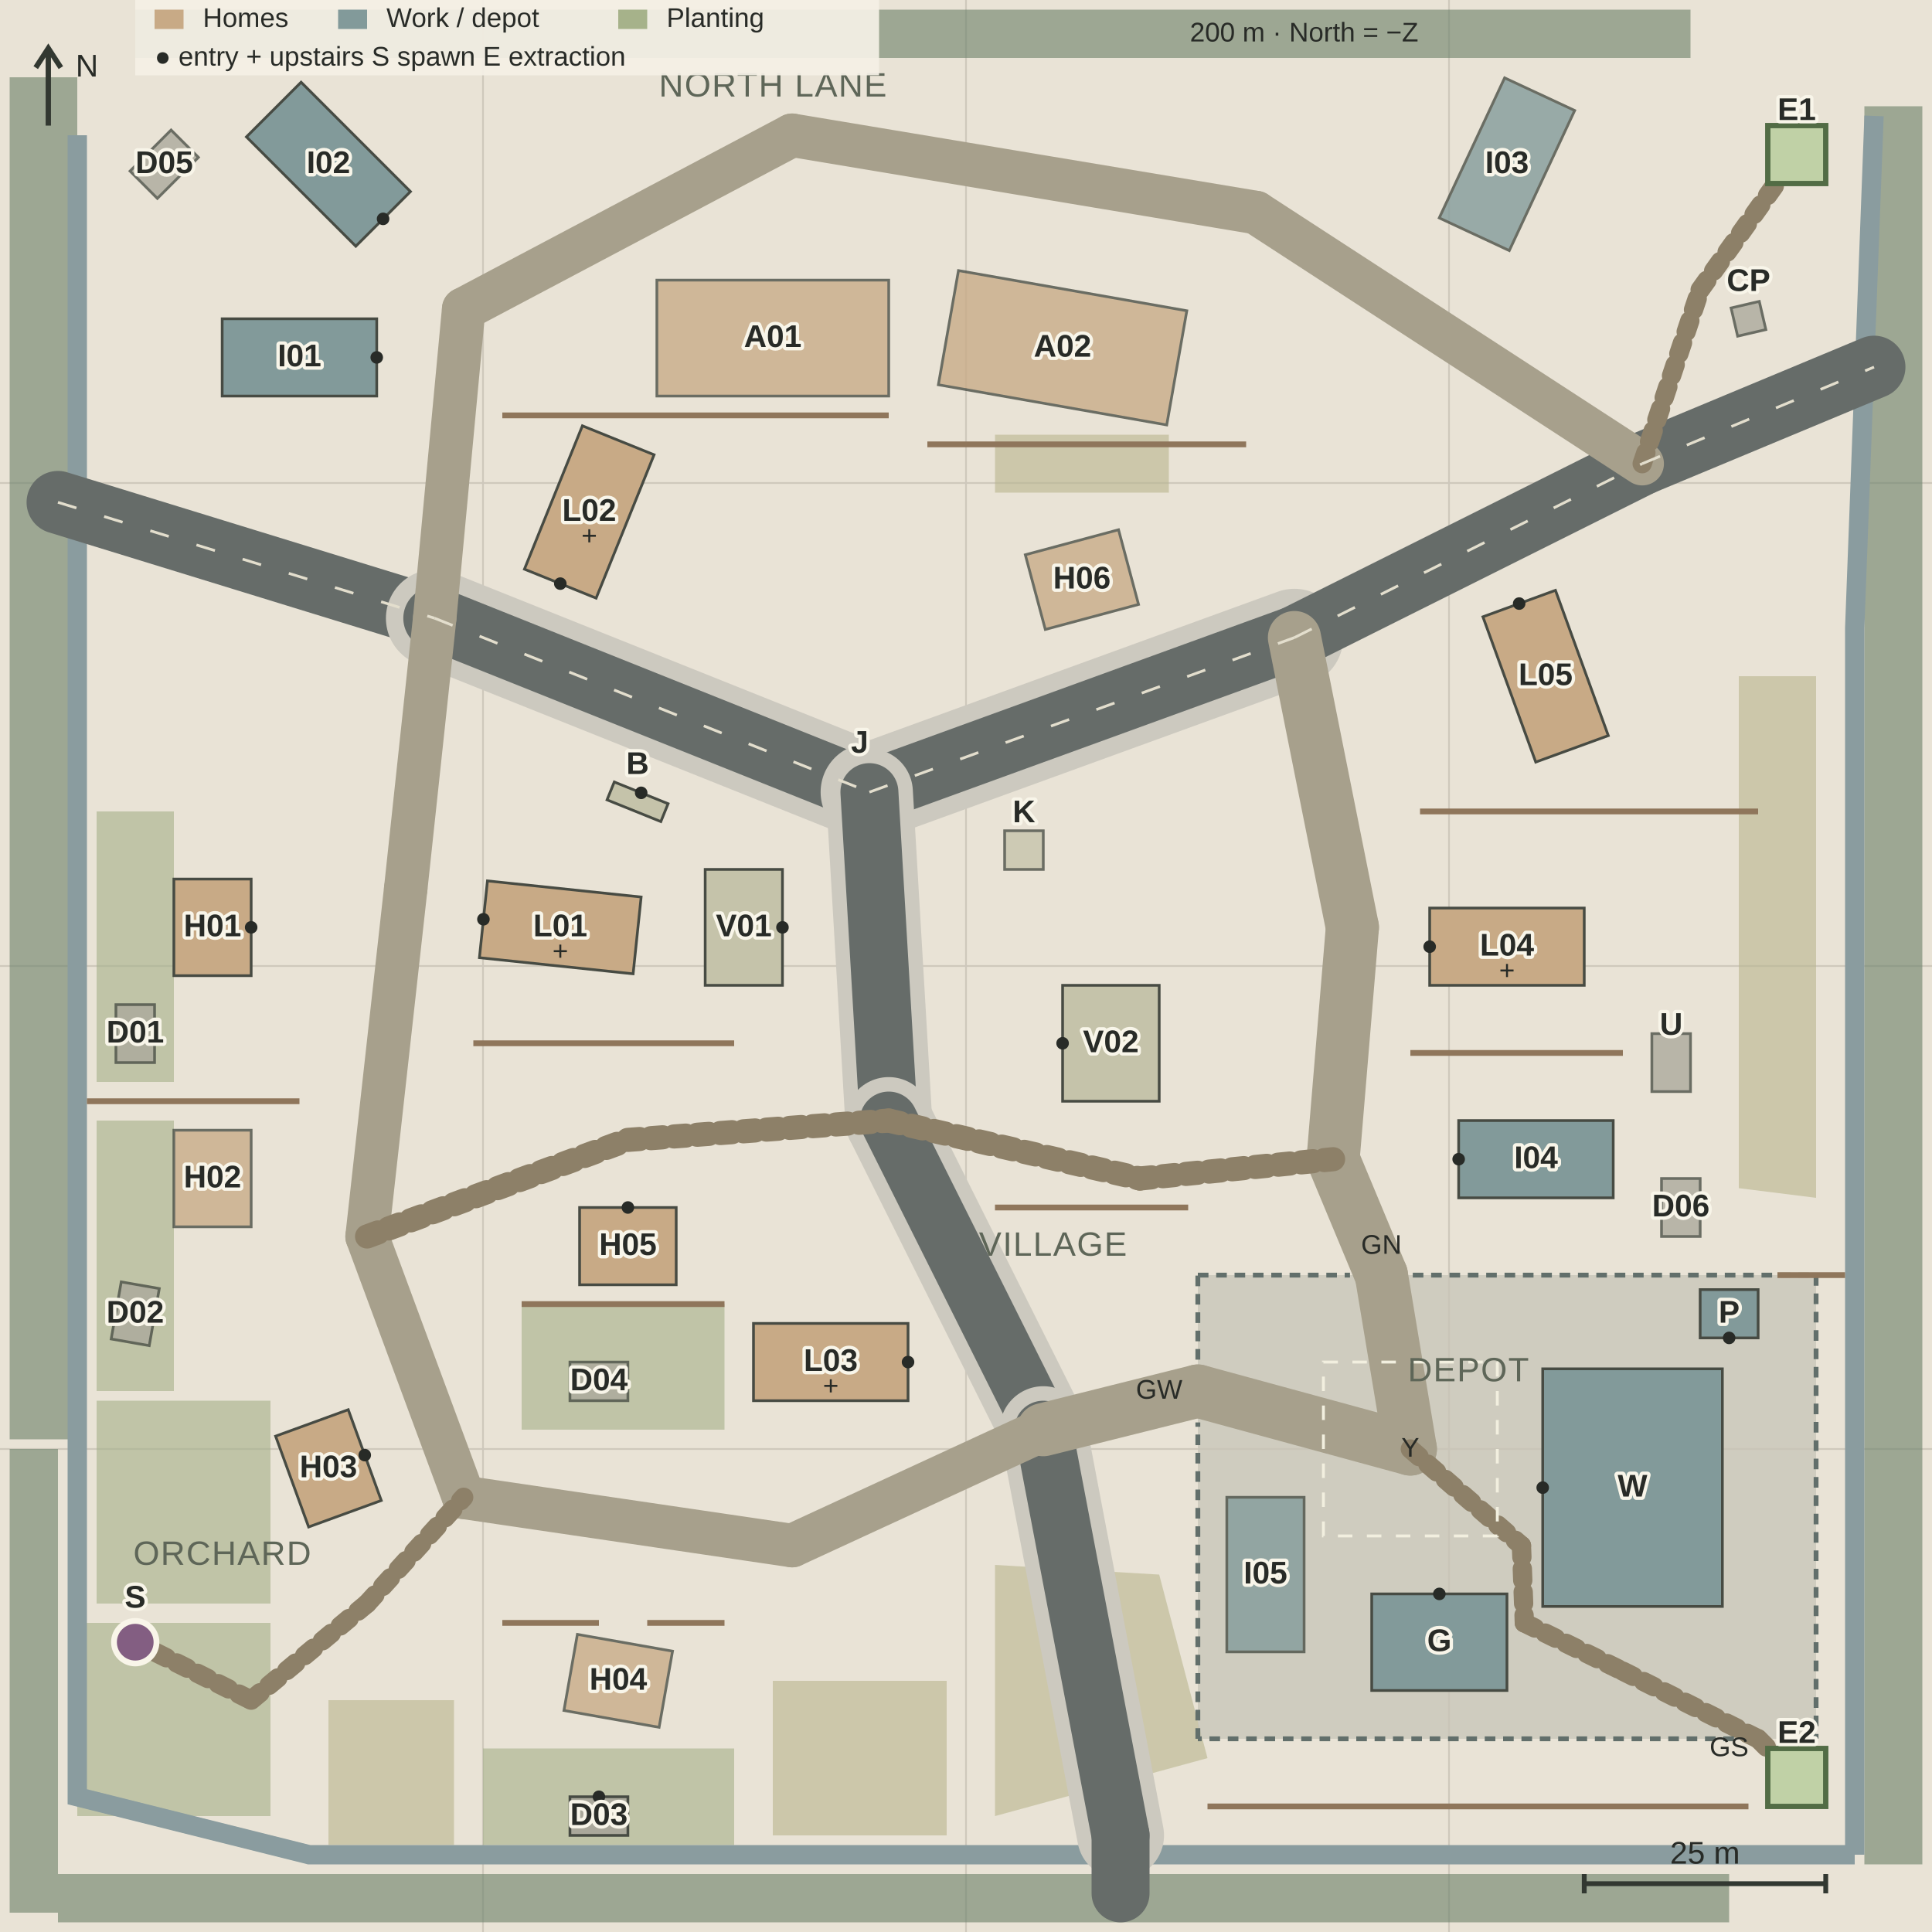
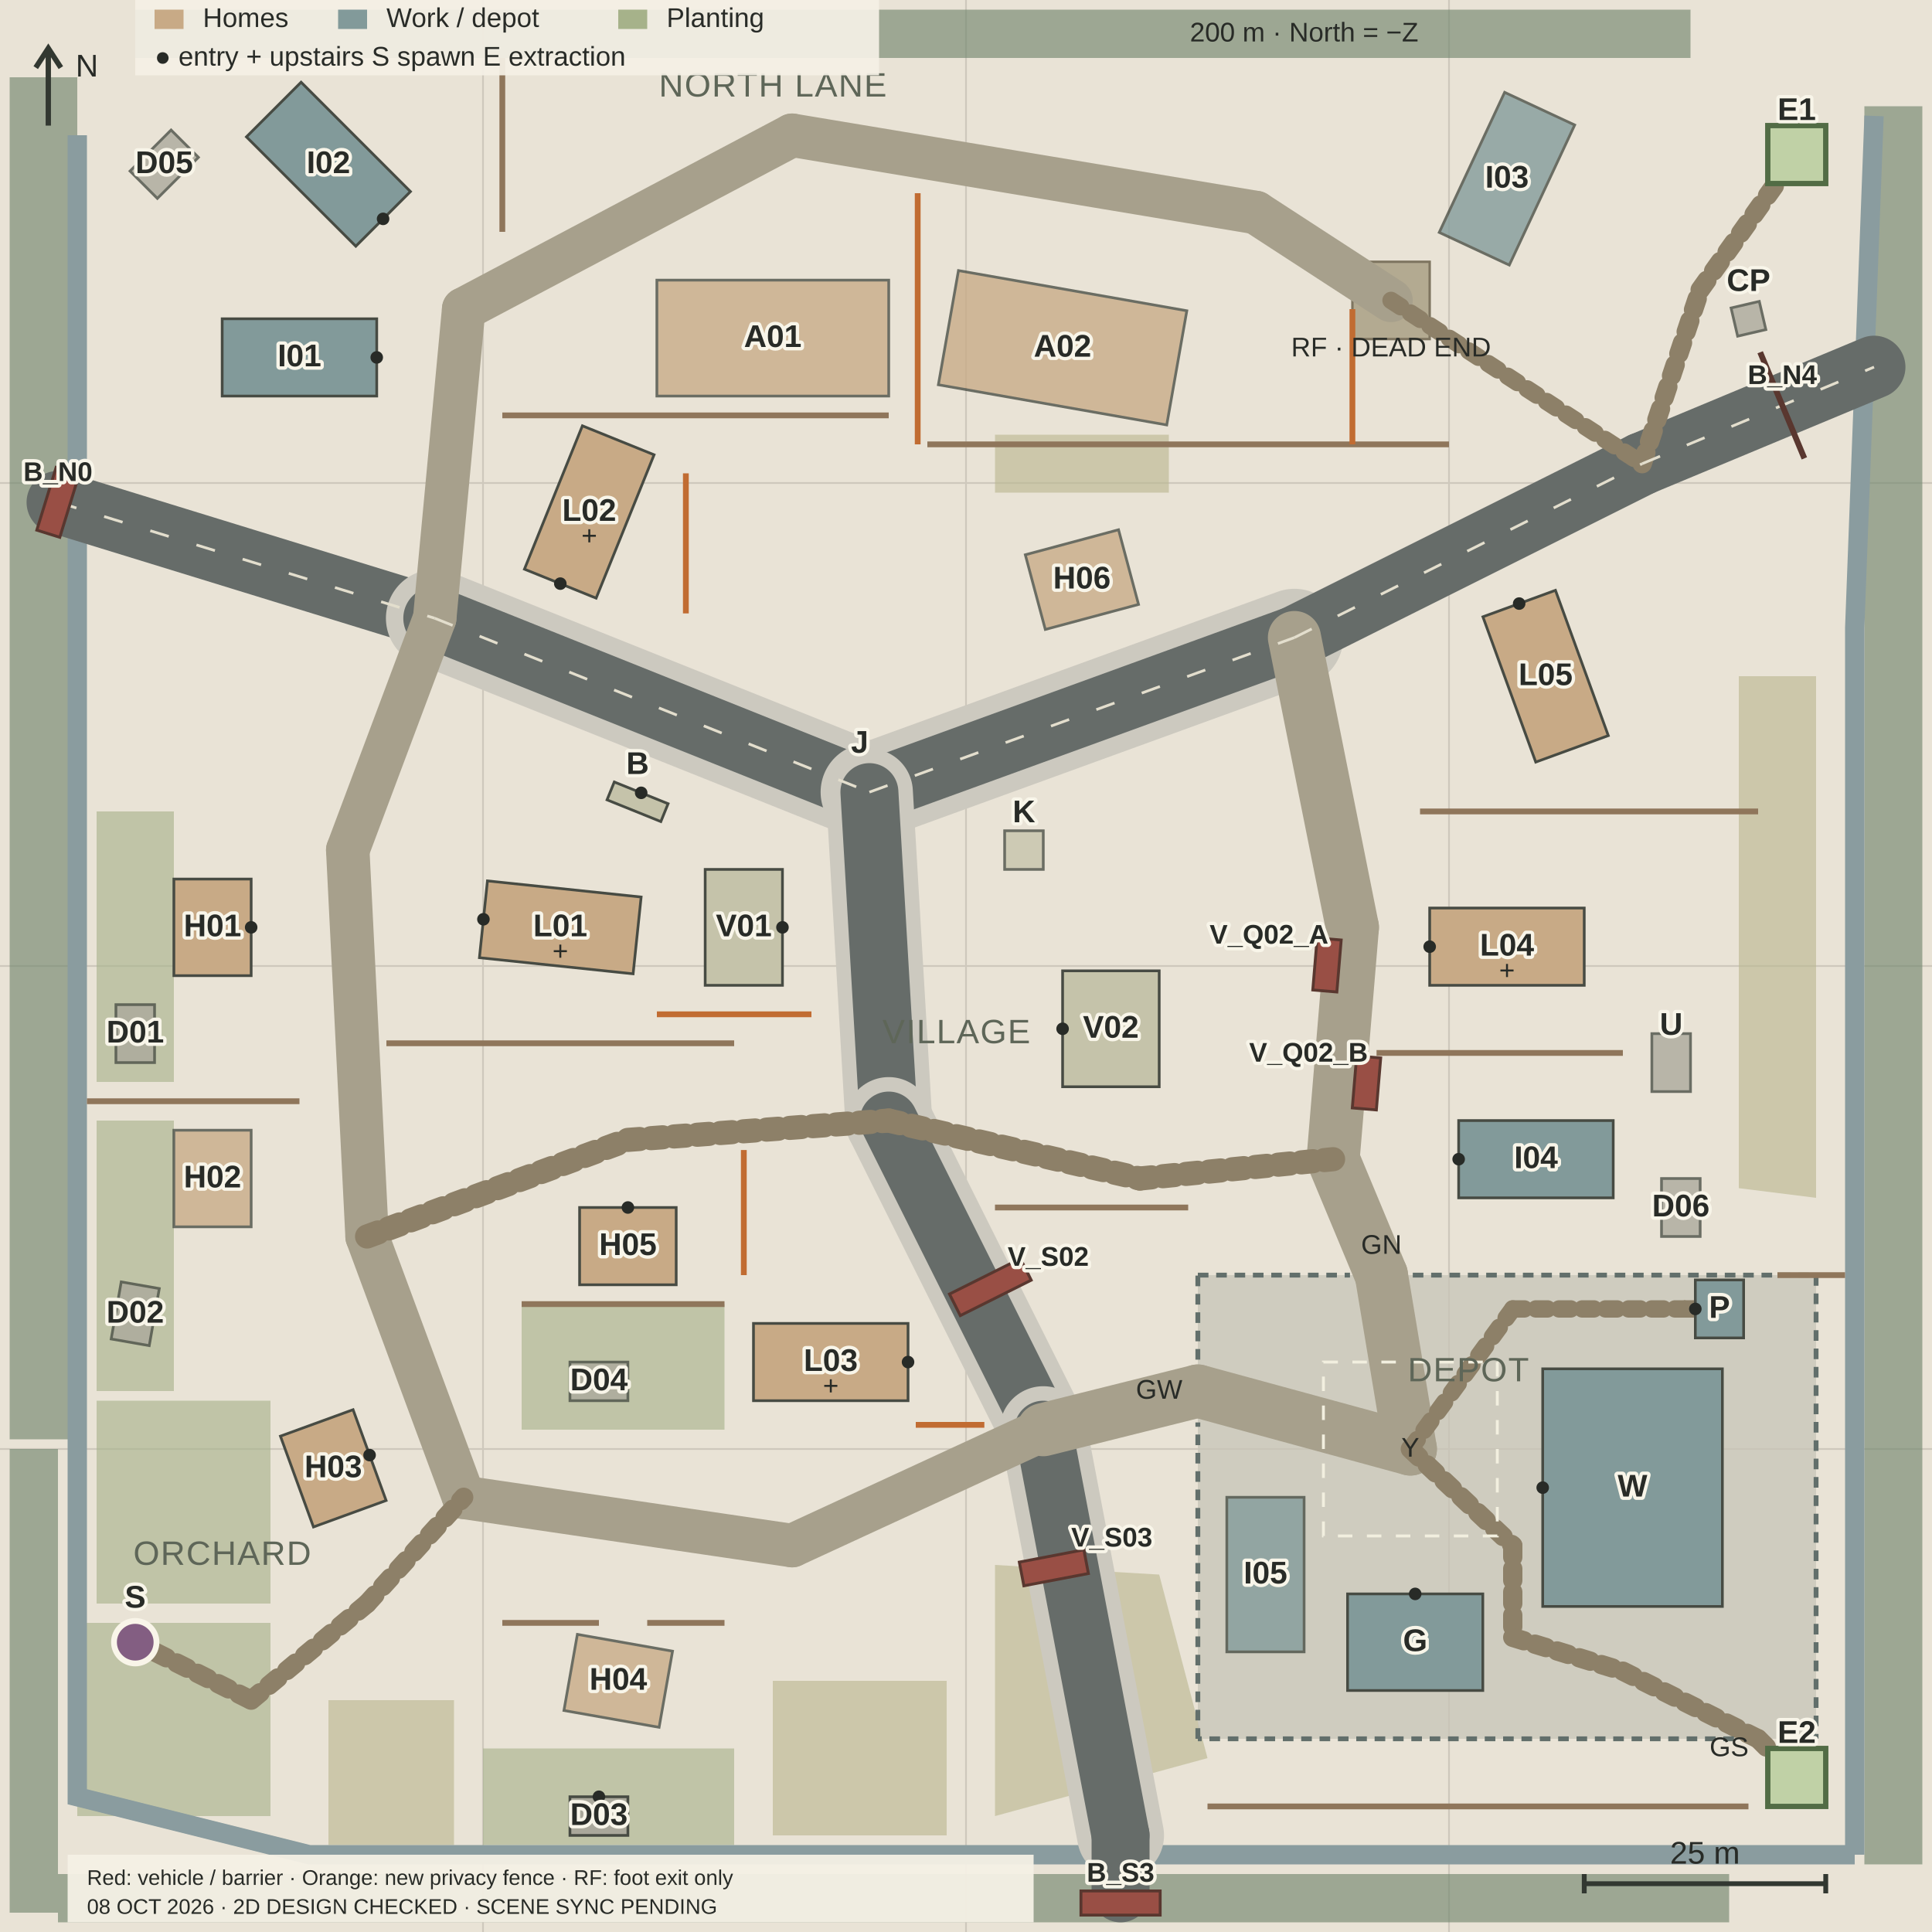
<svg xmlns="http://www.w3.org/2000/svg" width="1600" height="1600" viewBox="0 0 200 200" role="img" aria-labelledby="title desc">
  <style>text{font-family:Arial,sans-serif;font-size:3.25px;fill:#282b27;text-anchor:middle;dominant-baseline:middle} .zone{font-size:3.5px;letter-spacing:.12px;fill:#5e6658} .building{stroke:#474b43;stroke-width:.28} .id{font-weight:600;paint-order:stroke;stroke:#f8f5e9;stroke-width:.7;stroke-linejoin:round} .minor{font-size:2.8px}</style>
  <rect x="0" y="0" width="200" height="200" fill="#e9e3d6" />
  <polyline points="50.00,0.00 50.00,200.00" fill="none" stroke="#cec8bc" stroke-width=".18" />
  <polyline points="0.00,50.00 200.00,50.00" fill="none" stroke="#cec8bc" stroke-width=".18" />
  <polyline points="100.00,0.00 100.00,200.00" fill="none" stroke="#cec8bc" stroke-width=".18" />
  <polyline points="0.00,100.00 200.00,100.00" fill="none" stroke="#cec8bc" stroke-width=".18" />
  <polyline points="150.00,0.00 150.00,200.00" fill="none" stroke="#cec8bc" stroke-width=".18" />
  <polyline points="0.00,150.00 200.00,150.00" fill="none" stroke="#cec8bc" stroke-width=".18" />
  <polygon points="1.00,8.00 8.00,8.00 8.00,149.00 1.00,149.00" fill="#6e826a" opacity=".62" />
  <polygon points="1.00,150.00 6.00,150.00 6.00,198.00 1.00,198.00" fill="#6e826a" opacity=".62" />
  <polygon points="6.00,194.00 179.00,194.00 179.00,199.00 6.00,199.00" fill="#6e826a" opacity=".62" />
  <polygon points="193.00,11.00 199.00,11.00 199.00,193.00 193.00,193.00" fill="#6e826a" opacity=".62" />
  <polygon points="14.00,1.00 175.00,1.00 175.00,6.00 14.00,6.00" fill="#6e826a" opacity=".62" />
  <polygon points="10.00,84.00 18.00,84.00 18.00,112.00 10.00,112.00" fill="#a6b28a" opacity=".62" />
  <polygon points="10.00,116.00 18.00,116.00 18.00,144.00 10.00,144.00" fill="#a6b28a" opacity=".62" />
  <polygon points="10.00,145.00 28.00,145.00 28.00,166.00 10.00,166.00" fill="#a6b28a" opacity=".62" />
  <polygon points="50.00,181.00 76.00,181.00 76.00,191.00 50.00,191.00" fill="#a6b28a" opacity=".62" />
  <polygon points="54.00,135.00 75.00,135.00 75.00,148.00 54.00,148.00" fill="#a6b28a" opacity=".62" />
  <polygon points="8.00,168.00 28.00,168.00 28.00,188.00 8.00,188.00" fill="#a6b28a" opacity=".62" />
  <polygon points="34.00,176.00 47.00,176.00 47.00,191.00 34.00,191.00" fill="#b9b790" opacity=".62" />
  <polygon points="80.00,174.00 98.00,174.00 98.00,190.00 80.00,190.00" fill="#b9b790" opacity=".62" />
  <polygon points="103.00,162.00 120.00,163.00 125.00,182.00 103.00,188.00" fill="#b9b790" opacity=".62" />
  <polygon points="180.00,70.00 188.00,70.00 188.00,124.00 180.00,123.00" fill="#b9b790" opacity=".62" />
  <polygon points="103.00,45.00 121.00,45.00 121.00,51.00 103.00,51.00" fill="#b9b790" opacity=".62" />
  <polyline points="8.00,14.00 8.00,95.00 8.00,186.00 32.00,192.00 118.00,192.00 192.00,192.00" fill="none" stroke="#8a9c9f" stroke-width="2" />
  <polyline points="194.00,12.00 192.00,65.00 192.00,135.00 192.00,192.00" fill="none" stroke="#8a9c9f" stroke-width="2" />
  <rect x="124" y="132" width="64" height="48" fill="#c7c4b7" opacity=".75" />
+   <rect x="140" y="27.1" width="8" height="8" fill="#b3aa91" stroke="#7e7560" stroke-width=".25" />
  <polyline points="6.00,52.00 45.00,64.00" fill="none" stroke="#666c69" stroke-width="6.5" stroke-linecap="round" />
  <polyline points="45.00,64.00 90.00,82.00" fill="none" stroke="#ccc9bf" stroke-width="10.1" stroke-linecap="round" />
  <polyline points="45.00,64.00 90.00,82.00" fill="none" stroke="#666c69" stroke-width="6.5" stroke-linecap="round" />
  <polyline points="90.00,82.00 134.00,66.00" fill="none" stroke="#ccc9bf" stroke-width="10.1" stroke-linecap="round" />
  <polyline points="90.00,82.00 134.00,66.00" fill="none" stroke="#666c69" stroke-width="6.5" stroke-linecap="round" />
  <polyline points="134.00,66.00 170.00,48.00" fill="none" stroke="#666c69" stroke-width="6.5" stroke-linecap="round" />
  <polyline points="170.00,48.00 194.00,38.00" fill="none" stroke="#666c69" stroke-width="6.5" stroke-linecap="round" />
  <polyline points="90.00,82.00 92.00,116.00" fill="none" stroke="#ccc9bf" stroke-width="9" stroke-linecap="round" />
  <polyline points="90.00,82.00 92.00,116.00" fill="none" stroke="#666c69" stroke-width="6" stroke-linecap="round" />
  <polyline points="92.00,116.00 108.00,148.00" fill="none" stroke="#ccc9bf" stroke-width="9" stroke-linecap="round" />
  <polyline points="92.00,116.00 108.00,148.00" fill="none" stroke="#666c69" stroke-width="6" stroke-linecap="round" />
  <polyline points="108.00,148.00 116.00,190.00" fill="none" stroke="#ccc9bf" stroke-width="9" stroke-linecap="round" />
  <polyline points="108.00,148.00 116.00,190.00" fill="none" stroke="#666c69" stroke-width="6" stroke-linecap="round" />
-   <polyline points="45.00,64.00 42.00,92.00" fill="none" stroke="#a7a08c" stroke-width="4.5" stroke-linecap="round" />
-   <polyline points="42.00,92.00 38.00,128.00" fill="none" stroke="#a7a08c" stroke-width="4.5" stroke-linecap="round" />
+   <polyline points="45.00,64.00 36.00,88.00" fill="none" stroke="#a7a08c" stroke-width="4.5" stroke-linecap="round" />
+   <polyline points="36.00,88.00 38.00,128.00" fill="none" stroke="#a7a08c" stroke-width="4.5" stroke-linecap="round" />
  <polyline points="38.00,128.00 48.00,155.00" fill="none" stroke="#a7a08c" stroke-width="4.5" stroke-linecap="round" />
  <polyline points="48.00,155.00 82.00,160.00" fill="none" stroke="#a7a08c" stroke-width="4.5" stroke-linecap="round" />
  <polyline points="82.00,160.00 108.00,148.00" fill="none" stroke="#a7a08c" stroke-width="4.5" stroke-linecap="round" />
  <polyline points="45.00,64.00 48.00,32.00" fill="none" stroke="#a7a08c" stroke-width="4.5" stroke-linecap="round" />
  <polyline points="48.00,32.00 82.00,14.00" fill="none" stroke="#a7a08c" stroke-width="4.5" stroke-linecap="round" />
  <polyline points="82.00,14.00 130.00,22.00" fill="none" stroke="#a7a08c" stroke-width="4.5" stroke-linecap="round" />
-   <polyline points="130.00,22.00 170.00,48.00" fill="none" stroke="#a7a08c" stroke-width="4.5" stroke-linecap="round" />
+   <polyline points="130.00,22.00 144.00,31.10" fill="none" stroke="#a7a08c" stroke-width="4.5" stroke-linecap="round" />
  <polyline points="134.00,66.00 140.00,96.00" fill="none" stroke="#a7a08c" stroke-width="5.5" stroke-linecap="round" />
  <polyline points="140.00,96.00 138.00,120.00" fill="none" stroke="#a7a08c" stroke-width="5.5" stroke-linecap="round" />
  <polyline points="138.00,120.00 143.00,132.00" fill="none" stroke="#a7a08c" stroke-width="5.5" stroke-linecap="round" />
  <polyline points="143.00,132.00 146.00,150.00" fill="none" stroke="#a7a08c" stroke-width="5.5" stroke-linecap="round" />
  <polyline points="108.00,148.00 124.00,144.00" fill="none" stroke="#a7a08c" stroke-width="5.5" stroke-linecap="round" />
  <polyline points="124.00,144.00 146.00,150.00" fill="none" stroke="#a7a08c" stroke-width="5.5" stroke-linecap="round" />
  <polyline points="14.00,170.00 26.00,176.00" fill="none" stroke="#8d8068" stroke-width="2" stroke-linecap="round" stroke-dasharray="1.2 1.2" />
  <polyline points="26.00,176.00 38.00,166.00" fill="none" stroke="#8d8068" stroke-width="2" stroke-linecap="round" stroke-dasharray="1.2 1.2" />
  <polyline points="38.00,166.00 48.00,155.00" fill="none" stroke="#8d8068" stroke-width="2" stroke-linecap="round" stroke-dasharray="1.2 1.2" />
  <polyline points="38.00,128.00 65.00,118.00" fill="none" stroke="#8d8068" stroke-width="2.5" stroke-linecap="round" stroke-dasharray="1.2 1.2" />
  <polyline points="65.00,118.00 92.00,116.00" fill="none" stroke="#8d8068" stroke-width="2.5" stroke-linecap="round" stroke-dasharray="1.2 1.2" />
  <polyline points="170.00,48.00 176.00,30.00" fill="none" stroke="#8d8068" stroke-width="2" stroke-linecap="round" stroke-dasharray="1.2 1.2" />
  <polyline points="176.00,30.00 186.00,16.00" fill="none" stroke="#8d8068" stroke-width="2" stroke-linecap="round" stroke-dasharray="1.2 1.2" />
-   <polyline points="146.00,150.00 157.50,160.00" fill="none" stroke="#8d8068" stroke-width="2" stroke-linecap="round" stroke-dasharray="1.2 1.2" />
-   <polyline points="157.50,160.00 157.80,168.00" fill="none" stroke="#8d8068" stroke-width="2" stroke-linecap="round" stroke-dasharray="1.2 1.2" />
-   <polyline points="157.80,168.00 168.00,173.00" fill="none" stroke="#8d8068" stroke-width="2" stroke-linecap="round" stroke-dasharray="1.2 1.2" />
+   <polyline points="146.00,150.00 156.60,160.00" fill="none" stroke="#8d8068" stroke-width="2" stroke-linecap="round" stroke-dasharray="1.2 1.2" />
+   <polyline points="156.60,160.00 156.60,169.50" fill="none" stroke="#8d8068" stroke-width="2" stroke-linecap="round" stroke-dasharray="1.2 1.2" />
+   <polyline points="156.60,169.50 168.00,173.00" fill="none" stroke="#8d8068" stroke-width="2" stroke-linecap="round" stroke-dasharray="1.2 1.2" />
  <polyline points="168.00,173.00 182.00,180.00" fill="none" stroke="#8d8068" stroke-width="2" stroke-linecap="round" stroke-dasharray="1.2 1.2" />
  <polyline points="182.00,180.00 186.00,184.00" fill="none" stroke="#8d8068" stroke-width="2" stroke-linecap="round" stroke-dasharray="1.2 1.2" />
  <polyline points="92.00,116.00 118.00,122.00" fill="none" stroke="#8d8068" stroke-width="2.5" stroke-linecap="round" stroke-dasharray="1.2 1.2" />
  <polyline points="118.00,122.00 138.00,120.00" fill="none" stroke="#8d8068" stroke-width="2.5" stroke-linecap="round" stroke-dasharray="1.2 1.2" />
  <polyline points="116.00,190.00 116.00,196.00" fill="none" stroke="#666c69" stroke-width="6" stroke-linecap="round" />
+   <polyline points="144.00,31.10 170.00,48.00" fill="none" stroke="#8d8068" stroke-width="1.8" stroke-linecap="round" stroke-dasharray="1.2 1.2" />
+   <polyline points="146.00,150.00 156.60,135.50" fill="none" stroke="#8d8068" stroke-width="1.8" stroke-linecap="round" stroke-dasharray="1.2 1.2" />
+   <polyline points="156.60,135.50 174.30,135.50" fill="none" stroke="#8d8068" stroke-width="1.8" stroke-linecap="round" stroke-dasharray="1.2 1.2" />
  <polyline points="6.00,52.00 45.00,64.00" fill="none" stroke="#e3decd" stroke-width=".28" stroke-dasharray="2 3" />
  <polyline points="45.00,64.00 90.00,82.00" fill="none" stroke="#e3decd" stroke-width=".28" stroke-dasharray="2 3" />
  <polyline points="90.00,82.00 134.00,66.00" fill="none" stroke="#e3decd" stroke-width=".28" stroke-dasharray="2 3" />
  <polyline points="134.00,66.00 170.00,48.00" fill="none" stroke="#e3decd" stroke-width=".28" stroke-dasharray="2 3" />
  <polyline points="170.00,48.00 194.00,38.00" fill="none" stroke="#e3decd" stroke-width=".28" stroke-dasharray="2 3" />
  <polyline points="124.00,132.00 139.75,132.00" fill="none" stroke="#626f6b" stroke-width=".5" stroke-dasharray="1.1 .8" />
  <polyline points="146.25,132.00 188.00,132.00" fill="none" stroke="#626f6b" stroke-width=".5" stroke-dasharray="1.1 .8" />
  <polyline points="188.00,132.00 188.00,180.00" fill="none" stroke="#626f6b" stroke-width=".5" stroke-dasharray="1.1 .8" />
  <polyline points="188.00,180.00 184.50,180.00" fill="none" stroke="#626f6b" stroke-width=".5" stroke-dasharray="1.1 .8" />
  <polyline points="179.50,180.00 124.00,180.00" fill="none" stroke="#626f6b" stroke-width=".5" stroke-dasharray="1.1 .8" />
  <polyline points="124.00,180.00 124.00,147.25" fill="none" stroke="#626f6b" stroke-width=".5" stroke-dasharray="1.1 .8" />
  <polyline points="124.00,140.75 124.00,132.00" fill="none" stroke="#626f6b" stroke-width=".5" stroke-dasharray="1.1 .8" />
  <polyline points="9.00,114.00 31.00,114.00" fill="none" stroke="#8f765b" stroke-width=".6" />
-   <polyline points="49.00,108.00 76.00,108.00" fill="none" stroke="#8f765b" stroke-width=".6" />
+   <polyline points="40.00,108.00 76.00,108.00" fill="none" stroke="#8f765b" stroke-width=".6" />
  <polyline points="52.00,43.00 92.00,43.00" fill="none" stroke="#8f765b" stroke-width=".6" />
-   <polyline points="96.00,46.00 129.00,46.00" fill="none" stroke="#8f765b" stroke-width=".6" />
+   <polyline points="96.00,46.00 150.00,46.00" fill="none" stroke="#8f765b" stroke-width=".6" />
  <polyline points="147.00,84.00 182.00,84.00" fill="none" stroke="#8f765b" stroke-width=".6" />
-   <polyline points="146.00,109.00 168.00,109.00" fill="none" stroke="#8f765b" stroke-width=".6" />
+   <polyline points="142.50,109.00 168.00,109.00" fill="none" stroke="#8f765b" stroke-width=".6" />
  <polyline points="52.00,168.00 62.00,168.00" fill="none" stroke="#8f765b" stroke-width=".6" />
  <polyline points="67.00,168.00 75.00,168.00" fill="none" stroke="#8f765b" stroke-width=".6" />
  <polyline points="54.00,135.00 75.00,135.00" fill="none" stroke="#8f765b" stroke-width=".6" />
  <polyline points="184.00,132.00 191.00,132.00" fill="none" stroke="#8f765b" stroke-width=".6" />
  <polyline points="125.00,187.00 181.00,187.00" fill="none" stroke="#8f765b" stroke-width=".6" />
  <polyline points="103.00,125.00 123.00,125.00" fill="none" stroke="#8f765b" stroke-width=".6" />
+   <polyline points="52.00,6.00 52.00,24.00" fill="none" stroke="#8f765b" stroke-width=".6" />
+   <polyline points="71.00,49.00 71.00,63.50" fill="none" stroke="#c16c32" stroke-width=".6" />
+   <polyline points="68.00,105.00 84.00,105.00" fill="none" stroke="#c16c32" stroke-width=".6" />
+   <polyline points="77.00,119.05 77.00,132.00" fill="none" stroke="#c16c32" stroke-width=".6" />
+   <polyline points="140.00,32.00 140.00,46.00" fill="none" stroke="#c16c32" stroke-width=".6" />
+   <polyline points="95.00,20.00 95.00,46.00" fill="none" stroke="#c16c32" stroke-width=".6" />
+   <polyline points="94.80,147.50 101.90,147.50" fill="none" stroke="#c16c32" stroke-width=".6" />
+   <polygon points="5.81,48.38 8.19,49.12 6.19,55.62 3.81,54.88" fill="#994f45" stroke="#59372f" stroke-width=".3" />
+   <text x="6" y="49" class="minor id">B_N0</text>
+   <polygon points="186.59,47.37 182.13,36.66 182.41,36.55 186.87,47.25" fill="#994f45" stroke="#59372f" stroke-width=".3" />
+   <text x="184.5" y="38.958" class="minor id">B_N4</text>
+   <polygon points="111.90,198.25 111.90,195.75 120.10,195.75 120.10,198.25" fill="#994f45" stroke="#59372f" stroke-width=".3" />
+   <text x="116" y="194" class="minor id">B_S3</text>
+   <polygon points="99.41,136.19 98.29,133.96 105.63,130.29 106.75,132.52" fill="#994f45" stroke="#59372f" stroke-width=".3" />
+   <text x="108.52" y="130.24" class="minor id">V_S02</text>
+   <polygon points="112.20,160.43 112.67,162.89 105.99,164.16 105.52,161.71" fill="#994f45" stroke="#59372f" stroke-width=".3" />
+   <text x="115.095" y="159.299" class="minor id">V_S03</text>
+   <polygon points="138.39,102.69 135.90,102.48 136.35,97.10 138.84,97.31" fill="#994f45" stroke="#59372f" stroke-width=".3" />
+   <text x="131.371" y="96.892" class="minor id">V_Q02_A</text>
+   <polygon points="142.48,114.90 139.99,114.69 140.44,109.31 142.93,109.52" fill="#994f45" stroke="#59372f" stroke-width=".3" />
+   <text x="135.462" y="109.108" class="minor id">V_Q02_B</text>
+   <polyline points="174.30,135.50 175.50,135.50" fill="none" stroke="#8d8068" stroke-width="1.8" />
+   <text x="144" y="36.1" class="minor">RF · DEAD END</text>
  <rect x="137" y="141" width="18" height="18" fill="none" stroke="#f2efdf" stroke-width=".3" stroke-dasharray="1.5 1.5" />
  <text x="146" y="150" class="minor">Y</text>
  <polygon points="26.00,91.00 26.00,101.00 18.00,101.00 18.00,91.00" fill="#c8aa86" class="building" />
  <circle cx="26" cy="96" r=".65" fill="#282b27" />
  <text x="22" y="96" class="id">H01</text>
  <polygon points="26.00,117.00 26.00,127.00 18.00,127.00 18.00,117.00" fill="#c8aa86" class="building" opacity=".78" />
  <text x="22" y="122" class="id">H02</text>
-   <polygon points="36.05,145.93 39.47,155.33 31.95,158.07 28.53,148.67" fill="#c8aa86" class="building" />
-   <circle cx="37.759" cy="150.632" r=".65" fill="#282b27" />
-   <text x="34" y="152" class="id">H03</text>
+   <polygon points="36.55,145.93 39.97,155.33 32.45,158.07 29.03,148.67" fill="#c8aa86" class="building" />
+   <circle cx="38.259" cy="150.632" r=".65" fill="#282b27" />
+   <text x="34.5" y="152" class="id">H03</text>
  <polygon points="59.77,169.19 69.62,170.93 68.23,178.81 58.38,177.07" fill="#c8aa86" class="building" opacity=".78" />
  <text x="64" y="174" class="id">H04</text>
  <polygon points="60.00,125.00 70.00,125.00 70.00,133.00 60.00,133.00" fill="#c8aa86" class="building" />
  <circle cx="65" cy="125" r=".65" fill="#282b27" />
  <text x="65" y="129" class="id">H05</text>
  <polygon points="117.86,62.57 108.21,65.16 106.14,57.43 115.79,54.84" fill="#c8aa86" class="building" opacity=".78" />
  <text x="112" y="60" class="id">H06</text>
  <polygon points="49.63,99.14 50.46,91.19 66.37,92.86 65.54,100.81" fill="#c8aa86" class="building" />
  <circle cx="50.044" cy="95.164" r=".65" fill="#282b27" />
  <text x="58" y="96" class="id">L01</text>
  <text x="58" y="98.6" class="minor">+</text>
  <polygon points="61.71,61.92 54.29,58.92 60.29,44.08 67.71,47.08" fill="#c8aa86" class="building" />
  <circle cx="58.003" cy="60.417" r=".65" fill="#282b27" />
  <text x="61" y="53" class="id">L02</text>
  <text x="61" y="55.6" class="minor">+</text>
  <polygon points="94.00,137.00 94.00,145.00 78.00,145.00 78.00,137.00" fill="#c8aa86" class="building" />
  <circle cx="94" cy="141" r=".65" fill="#282b27" />
  <text x="86" y="141" class="id">L03</text>
  <text x="86" y="143.6" class="minor">+</text>
  <polygon points="148.00,102.00 148.00,94.00 164.00,94.00 164.00,102.00" fill="#c8aa86" class="building" />
  <circle cx="148" cy="98" r=".65" fill="#282b27" />
  <text x="156" y="98" class="id">L04</text>
  <text x="156" y="100.6" class="minor">+</text>
  <polygon points="153.51,63.85 161.02,61.11 166.49,76.15 158.98,78.89" fill="#c8aa86" class="building" />
  <circle cx="157.264" cy="62.482" r=".65" fill="#282b27" />
  <text x="160" y="70" class="id">L05</text>
  <polygon points="68.00,29.00 92.00,29.00 92.00,41.00 68.00,41.00" fill="#c8aa86" class="building" opacity=".78" />
  <text x="80" y="35" class="id">A01</text>
  <polygon points="99.22,28.01 122.86,32.17 120.78,43.99 97.14,39.83" fill="#c8aa86" class="building" opacity=".78" />
  <text x="110" y="36" class="id">A02</text>
  <polygon points="81.00,90.00 81.00,102.00 73.00,102.00 73.00,90.00" fill="#c5c3aa" class="building" />
  <circle cx="81" cy="96" r=".65" fill="#282b27" />
  <text x="77" y="96" class="id">V01</text>
-   <polygon points="110.00,114.00 110.00,102.00 120.00,102.00 120.00,114.00" fill="#c5c3aa" class="building" />
-   <circle cx="110" cy="108" r=".65" fill="#282b27" />
-   <text x="115" y="108" class="id">V02</text>
-   <polygon points="142.00,165.00 156.00,165.00 156.00,175.00 142.00,175.00" fill="#829a9a" class="building" />
-   <circle cx="149" cy="165" r=".65" fill="#282b27" />
-   <text x="149" y="170" class="id">G</text>
+   <polygon points="110.00,112.50 110.00,100.50 120.00,100.50 120.00,112.50" fill="#c5c3aa" class="building" />
+   <circle cx="110" cy="106.5" r=".65" fill="#282b27" />
+   <text x="115" y="106.5" class="id">V02</text>
+   <polygon points="139.50,165.00 153.50,165.00 153.50,175.00 139.50,175.00" fill="#829a9a" class="building" />
+   <circle cx="146.5" cy="165" r=".65" fill="#282b27" />
+   <text x="146.5" y="170" class="id">G</text>
  <polygon points="39.00,33.00 39.00,41.00 23.00,41.00 23.00,33.00" fill="#829a9a" class="building" />
  <circle cx="39" cy="37" r=".65" fill="#282b27" />
  <text x="31" y="37" class="id">I01</text>
  <polygon points="42.49,19.83 36.83,25.49 25.51,14.17 31.17,8.51" fill="#829a9a" class="building" />
  <circle cx="39.657" cy="22.657" r=".65" fill="#282b27" />
  <text x="34" y="17" class="id">I02</text>
-   <polygon points="156.24,25.94 148.99,22.56 155.76,8.06 163.01,11.44" fill="#829a9a" class="building" opacity=".78" />
-   <text x="156" y="17" class="id">I03</text>
+   <polygon points="156.24,27.44 148.99,24.06 155.76,9.56 163.01,12.94" fill="#829a9a" class="building" opacity=".78" />
+   <text x="156" y="18.5" class="id">I03</text>
  <polygon points="151.00,124.00 151.00,116.00 167.00,116.00 167.00,124.00" fill="#829a9a" class="building" />
  <circle cx="151" cy="120" r=".65" fill="#282b27" />
  <text x="159" y="120" class="id">I04</text>
  <polygon points="127.00,155.00 135.00,155.00 135.00,171.00 127.00,171.00" fill="#829a9a" class="building" opacity=".78" />
  <text x="131" y="163" class="id">I05</text>
  <polygon points="159.70,166.30 159.70,141.70 178.30,141.70 178.30,166.30" fill="#829a9a" class="building" />
  <circle cx="159.7" cy="154" r=".65" fill="#282b27" />
  <text x="169" y="154" class="id">W</text>
  <polygon points="16.00,104.00 16.00,110.00 12.00,110.00 12.00,104.00" fill="#aaa89b" class="building" opacity=".78" />
  <text x="14" y="107" class="id">D01</text>
  <polygon points="16.49,133.39 15.45,139.30 11.51,138.61 12.55,132.70" fill="#aaa89b" class="building" opacity=".78" />
  <text x="14" y="136" class="id">D02</text>
  <polygon points="59.00,186.00 65.00,186.00 65.00,190.00 59.00,190.00" fill="#aaa89b" class="building" />
  <circle cx="62" cy="186" r=".65" fill="#282b27" />
  <text x="62" y="188" class="id">D03</text>
  <polygon points="59.00,141.00 65.00,141.00 65.00,145.00 59.00,145.00" fill="#aaa89b" class="building" opacity=".78" />
  <text x="62" y="143" class="id">D04</text>
  <polygon points="20.54,16.29 16.29,20.54 13.46,17.71 17.71,13.46" fill="#aaa89b" class="building" opacity=".78" />
  <text x="17" y="17" class="id">D05</text>
  <polygon points="172.00,128.00 172.00,122.00 176.00,122.00 176.00,128.00" fill="#aaa89b" class="building" opacity=".78" />
  <text x="174" y="125" class="id">D06</text>
  <polygon points="104.00,86.00 108.00,86.00 108.00,90.00 104.00,90.00" fill="#c5c3aa" class="building" opacity=".78" />
  <text x="106" y="84.2" class="id">K</text>
  <polygon points="171.00,113.00 171.00,107.00 175.00,107.00 175.00,113.00" fill="#aaa89b" class="building" opacity=".78" />
  <text x="173" y="106.2" class="id">U</text>
  <polygon points="63.59,80.95 69.16,83.20 68.41,85.05 62.84,82.80" fill="#c5c3aa" class="building" />
  <circle cx="66.375" cy="82.073" r=".65" fill="#282b27" />
  <text x="66" y="79.2" class="id">B</text>
  <polygon points="182.80,34.12 179.88,34.80 179.20,31.88 182.12,31.20" fill="#aaa89b" class="building" opacity=".78" />
  <text x="181" y="29.2" class="id">CP</text>
-   <polygon points="182.00,138.50 176.00,138.50 176.00,133.50 182.00,133.50" fill="#829a9a" class="building" />
-   <circle cx="179" cy="138.5" r=".65" fill="#282b27" />
-   <text x="179" y="136" class="id">P</text>
+   <polygon points="175.50,138.50 175.50,132.50 180.50,132.50 180.50,138.50" fill="#829a9a" class="building" />
+   <circle cx="175.5" cy="135.5" r=".65" fill="#282b27" />
+   <text x="178" y="135.5" class="id">P</text>
  <text x="89" y="77" class="id">J</text>
  <text x="143" y="129" class="minor">GN</text>
  <text x="120" y="144" class="minor">GW</text>
  <text x="179" y="181" class="minor">GS</text>
  <circle cx="14" cy="170" r="2.2" fill="#835e82" stroke="#f9f5e9" stroke-width=".6" />
  <text x="14" y="165.5" class="id">S</text>
  <rect x="183" y="13" width="6" height="6" fill="#c0d1a6" stroke="#526c45" stroke-width=".55" />
  <text x="186" y="11.5" class="id">E1</text>
  <rect x="183" y="181" width="6" height="6" fill="#c0d1a6" stroke="#526c45" stroke-width=".55" />
  <text x="186" y="179.5" class="id">E2</text>
  <text x="23" y="161" class="zone">ORCHARD</text>
  <text x="80" y="9" class="zone">NORTH LANE</text>
  <text x="152" y="142" class="zone">DEPOT</text>
-   <text x="109" y="129" class="zone">VILLAGE</text>
+   <text x="99" y="107" class="zone">VILLAGE</text>
  <path d="M 5,13 L 5,5 M 3.7,7 L 5,5 L 6.3,7" fill="none" stroke="#323831" stroke-width=".55" />
  <text x="9" y="7" text-anchor="start">N</text>
  <text x="135" y="3.5" class="minor">200 m · North = −Z</text>
  <rect x="14" y="0" width="77" height="7.8" fill="#f4f0e5" opacity=".93" />
  <rect x="16" y="1" width="3" height="2" fill="#c8aa86" />
  <text x="21" y="2" class="minor" style="text-anchor:start">Homes</text>
  <rect x="35" y="1" width="3" height="2" fill="#829a9a" />
  <text x="40" y="2" class="minor" style="text-anchor:start">Work / depot</text>
  <rect x="64" y="1" width="3" height="2" fill="#a6b28a" />
  <text x="69" y="2" class="minor" style="text-anchor:start">Planting</text>
  <text x="16" y="6" class="minor" style="text-anchor:start">● entry   + upstairs   S spawn   E extraction</text>
  <path d="M 164,195 L 189,195 M 164,194 L 164,196 M 189,194 L 189,196" stroke="#323831" stroke-width=".5" fill="none" />
  <text x="176.5" y="192">25 m</text>
+   <rect x="7" y="192" width="100" height="7" fill="#f4f0e5" opacity=".95" />
+   <text x="9" y="194.5" style="font-size:2.2px;text-anchor:start">Red: vehicle / barrier · Orange: new privacy fence · RF: foot exit only</text>
+   <text x="9" y="197.5" style="font-size:2.2px;text-anchor:start">08 OCT 2026 · 2D DESIGN CHECKED · SCENE SYNC PENDING</text>
</svg>
